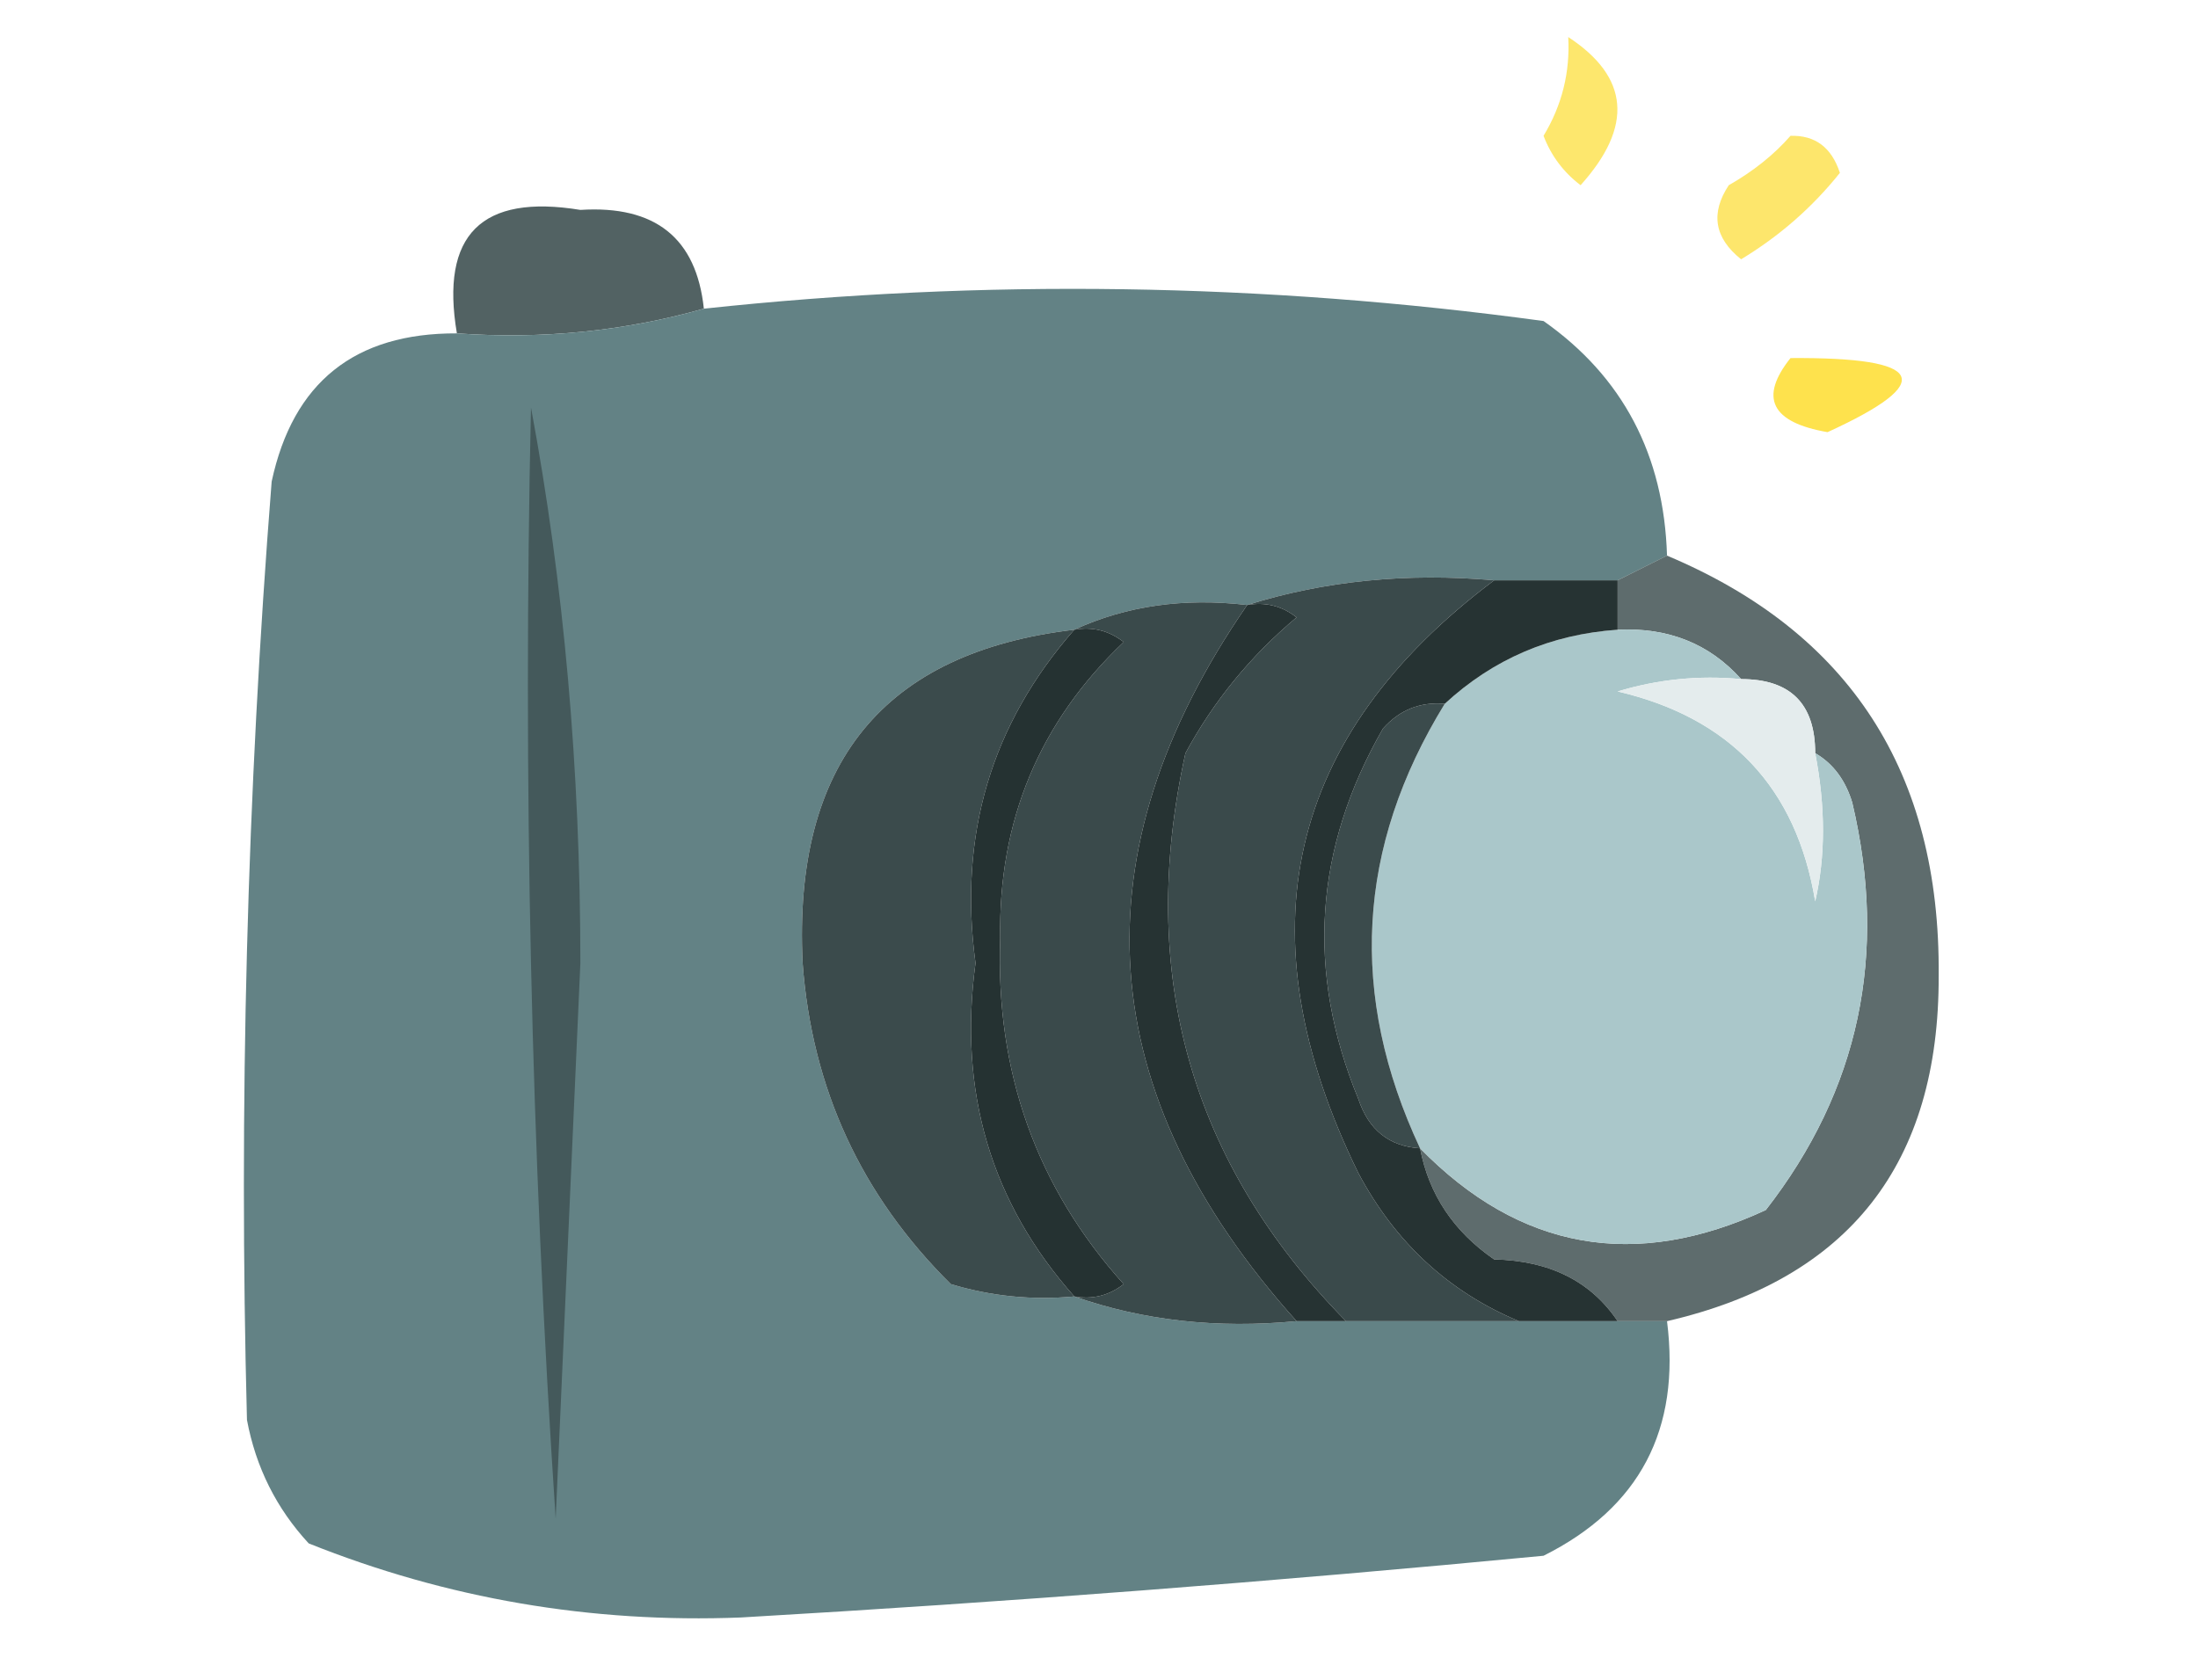
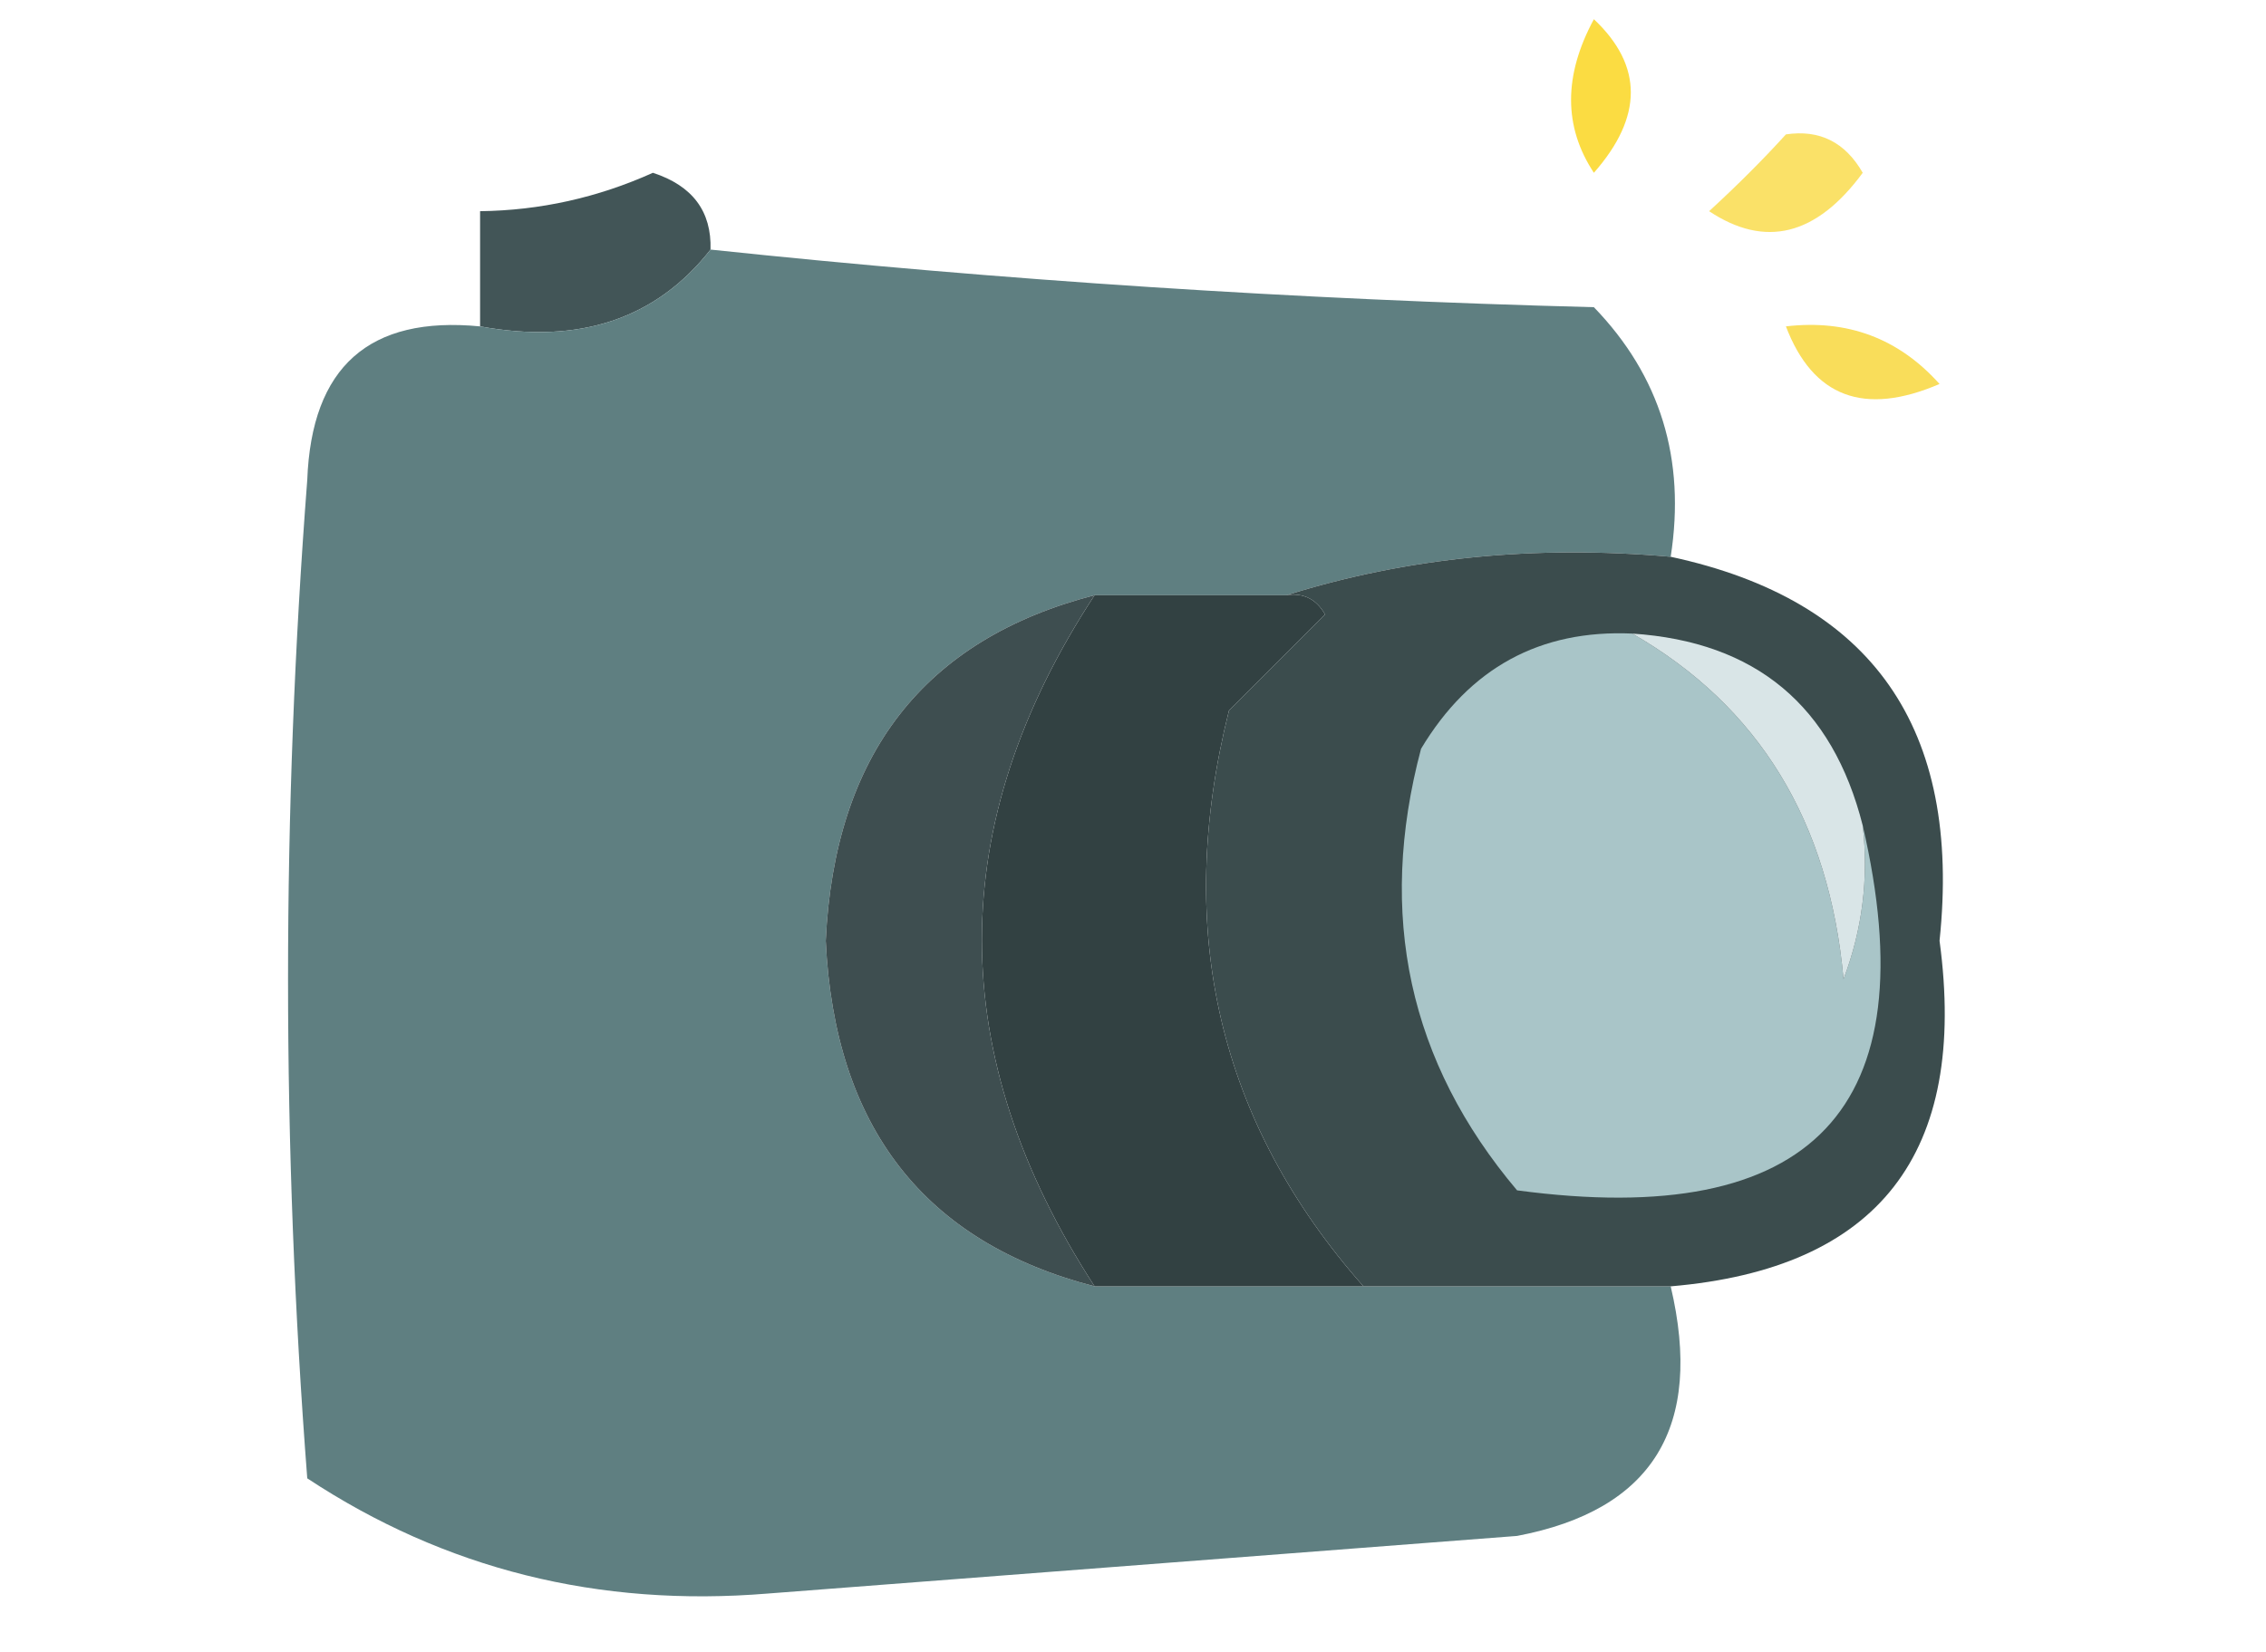
- <svg xmlns="http://www.w3.org/2000/svg" version="1.1" width="89px" height="68px" style="shape-rendering:geometricPrecision; text-rendering:geometricPrecision; image-rendering:optimizeQuality; fill-rule:evenodd; clip-rule:evenodd">
+ <svg xmlns="http://www.w3.org/2000/svg" version="1.1" width="59px" height="43px" style="shape-rendering:geometricPrecision; text-rendering:geometricPrecision; image-rendering:optimizeQuality; fill-rule:evenodd; clip-rule:evenodd">
  <g>
-     <path style="opacity:0.571" fill="#fcd500" d="M 63.5,1.5 C 65.975,3.121 66.142,5.121 64,7.5C 63.308,6.975 62.808,6.308 62.5,5.5C 63.246,4.264 63.579,2.93 63.5,1.5 Z" />
+     <path style="opacity:0.776" fill="#fad20c" d="M 41.5,0.5 C 42.782,1.708 42.782,3.042 41.5,4.5C 40.708,3.3 40.708,1.967 41.5,0.5 Z" />
  </g>
  <g>
-     <path style="opacity:0.575" fill="#fcd400" d="M 72.5,5.5 C 73.497,5.47 74.164,5.97 74.5,7C 73.387,8.394 72.053,9.561 70.5,10.5C 69.417,9.635 69.251,8.635 70,7.5C 70.995,6.934 71.828,6.267 72.5,5.5 Z" />
+     <path style="opacity:0.644" fill="#f8d114" d="M 46.5,3.5 C 47.376,3.369 48.043,3.702 48.5,4.5C 47.295,6.138 45.962,6.471 44.5,5.5C 45.243,4.818 45.909,4.151 46.5,3.5 Z" />
  </g>
  <g>
-     <path style="opacity:0.889" fill="#3d4f50" d="M 28.5,12.5 C 25.272,13.414 21.939,13.747 18.5,13.5C 17.824,9.51 19.491,7.843 23.5,8.5C 26.533,8.307 28.199,9.641 28.5,12.5 Z" />
+     <path style="opacity:1" fill="#425557" d="M 18.5,6.5 C 17.082,8.308 15.082,8.975 12.5,8.5C 12.5,7.5 12.5,6.5 12.5,5.5C 14.06,5.481 15.56,5.148 17,4.5C 18.03,4.836 18.53,5.503 18.5,6.5 Z" />
  </g>
  <g>
-     <path style="opacity:0.975" fill="#5f7f82" d="M 67.5,22.5 C 66.833,22.833 66.167,23.167 65.5,23.5C 63.833,23.5 62.167,23.5 60.5,23.5C 56.958,23.187 53.625,23.521 50.5,24.5C 47.941,24.198 45.607,24.532 43.5,25.5C 35.773,26.414 32.106,30.914 32.5,39C 32.873,44.079 34.873,48.412 38.5,52C 40.134,52.493 41.801,52.66 43.5,52.5C 46.287,53.477 49.287,53.81 52.5,53.5C 53.167,53.5 53.833,53.5 54.5,53.5C 56.833,53.5 59.167,53.5 61.5,53.5C 62.833,53.5 64.167,53.5 65.5,53.5C 66.167,53.5 66.833,53.5 67.5,53.5C 68.057,57.888 66.39,61.055 62.5,63C 51.682,64.037 40.849,64.871 30,65.5C 23.923,65.737 18.09,64.737 12.5,62.5C 11.194,61.088 10.36,59.421 10,57.5C 9.667,44.825 10,32.158 11,19.5C 11.864,15.482 14.364,13.482 18.5,13.5C 21.939,13.747 25.272,13.414 28.5,12.5C 39.816,11.284 51.149,11.45 62.5,13C 65.708,15.256 67.375,18.423 67.5,22.5 Z" />
+     <path style="opacity:0.986" fill="#5d7d80" d="M 18.5,6.5 C 26.088,7.301 33.755,7.801 41.5,8C 43.229,9.789 43.896,11.956 43.5,14.5C 39.958,14.187 36.625,14.521 33.5,15.5C 31.833,15.5 30.167,15.5 28.5,15.5C 24.062,16.649 21.729,19.649 21.5,24.5C 21.729,29.351 24.062,32.351 28.5,33.5C 30.833,33.5 33.167,33.5 35.5,33.5C 38.167,33.5 40.833,33.5 43.5,33.5C 44.363,37.162 43.03,39.328 39.5,40C 33,40.5 26.5,41 20,41.5C 15.583,41.864 11.583,40.864 8,38.5C 7.333,29.833 7.333,21.167 8,12.5C 8.112,9.553 9.612,8.22 12.5,8.5C 15.082,8.975 17.082,8.308 18.5,6.5 Z" />
  </g>
  <g>
-     <path style="opacity:0.696" fill="#fdd500" d="M 72.5,14.5 C 77.96,14.461 78.46,15.461 74,17.5C 71.72,17.106 71.22,16.106 72.5,14.5 Z" />
+     <path style="opacity:0.714" fill="#f6cf18" d="M 46.5,8.5 C 48.103,8.312 49.437,8.812 50.5,10C 48.537,10.844 47.204,10.344 46.5,8.5 Z" />
  </g>
  <g>
-     <path style="opacity:0.84" fill="#405152" d="M 67.5,22.5 C 74.902,25.613 78.568,31.28 78.5,39.5C 78.528,47.132 74.862,51.799 67.5,53.5C 66.833,53.5 66.167,53.5 65.5,53.5C 64.411,51.883 62.744,51.05 60.5,51C 58.859,49.871 57.859,48.371 57.5,46.5C 61.536,50.626 66.203,51.459 71.5,49C 75.284,44.139 76.451,38.639 75,32.5C 74.722,31.584 74.222,30.918 73.5,30.5C 73.5,28.5 72.5,27.5 70.5,27.5C 69.22,26.069 67.553,25.402 65.5,25.5C 65.5,24.833 65.5,24.167 65.5,23.5C 66.167,23.167 66.833,22.833 67.5,22.5 Z" />
+     <path style="opacity:1" fill="#324142" d="M 28.5,15.5 C 30.167,15.5 31.833,15.5 33.5,15.5C 33.938,15.435 34.272,15.601 34.5,16C 33.667,16.833 32.833,17.667 32,18.5C 30.559,24.228 31.726,29.228 35.5,33.5C 33.167,33.5 30.833,33.5 28.5,33.5C 24.587,27.47 24.587,21.47 28.5,15.5 Z" />
  </g>
  <g>
-     <path style="opacity:1" fill="#3a4a4b" d="M 43.5,25.5 C 45.607,24.532 47.941,24.198 50.5,24.5C 43.539,34.587 44.206,44.254 52.5,53.5C 49.287,53.81 46.287,53.477 43.5,52.5C 44.239,52.631 44.906,52.464 45.5,52C 41.972,48.08 40.305,43.413 40.5,38C 40.418,33.239 42.085,29.239 45.5,26C 44.906,25.536 44.239,25.369 43.5,25.5 Z" />
+     <path style="opacity:1" fill="#3b4c4d" d="M 33.5,15.5 C 36.625,14.521 39.958,14.187 43.5,14.5C 48.748,15.629 51.081,18.962 50.5,24.5C 51.247,30.039 48.914,33.039 43.5,33.5C 40.833,33.5 38.167,33.5 35.5,33.5C 31.726,29.228 30.559,24.228 32,18.5C 32.833,17.667 33.667,16.833 34.5,16C 34.272,15.601 33.938,15.435 33.5,15.5 Z" />
  </g>
  <g>
-     <path style="opacity:1" fill="#3a4a4b" d="M 50.5,24.5 C 53.625,23.521 56.958,23.187 60.5,23.5C 52.085,29.811 50.252,37.811 55,47.5C 56.494,50.313 58.66,52.313 61.5,53.5C 59.167,53.5 56.833,53.5 54.5,53.5C 48.2,47.089 46.033,39.422 48,30.5C 49.141,28.391 50.641,26.558 52.5,25C 51.906,24.536 51.239,24.369 50.5,24.5 Z" />
+     <path style="opacity:1" fill="#3e4e50" d="M 28.5,15.5 C 24.587,21.47 24.587,27.47 28.5,33.5C 24.062,32.351 21.729,29.351 21.5,24.5C 21.729,19.649 24.062,16.649 28.5,15.5 Z" />
  </g>
  <g>
-     <path style="opacity:1" fill="#3b4b4c" d="M 43.5,25.5 C 40.132,29.334 38.799,33.834 39.5,39C 38.794,44.205 40.128,48.705 43.5,52.5C 41.801,52.66 40.134,52.493 38.5,52C 34.873,48.412 32.873,44.079 32.5,39C 32.106,30.914 35.773,26.414 43.5,25.5 Z" />
+     <path style="opacity:1" fill="#a9c5c8" d="M 42.5,16.5 C 45.796,18.393 47.629,21.393 48,25.5C 48.49,24.207 48.657,22.873 48.5,21.5C 50.205,28.866 47.205,32.032 39.5,31C 36.682,27.662 35.849,23.829 37,19.5C 38.264,17.393 40.097,16.393 42.5,16.5 Z" />
  </g>
  <g>
-     <path style="opacity:1" fill="#aac7ca" d="M 65.5,25.5 C 67.553,25.402 69.22,26.069 70.5,27.5C 68.801,27.34 67.134,27.506 65.5,28C 70.072,29.071 72.739,31.904 73.5,36.5C 73.92,34.674 73.92,32.674 73.5,30.5C 74.222,30.918 74.722,31.584 75,32.5C 76.451,38.639 75.284,44.139 71.5,49C 66.203,51.459 61.536,50.626 57.5,46.5C 54.597,40.303 54.93,34.303 58.5,28.5C 60.461,26.688 62.794,25.688 65.5,25.5 Z" />
-   </g>
-   <g>
-     <path style="opacity:1" fill="#44595b" d="M 21.5,16.5 C 22.831,23.636 23.497,31.136 23.5,39C 23.167,46.5 22.833,54 22.5,61.5C 21.501,46.515 21.167,31.515 21.5,16.5 Z" />
-   </g>
-   <g>
-     <path style="opacity:1" fill="#e4eced" d="M 70.5,27.5 C 72.5,27.5 73.5,28.5 73.5,30.5C 73.92,32.674 73.92,34.674 73.5,36.5C 72.739,31.904 70.072,29.071 65.5,28C 67.134,27.506 68.801,27.34 70.5,27.5 Z" />
-   </g>
-   <g>
-     <path style="opacity:1" fill="#263333" d="M 50.5,24.5 C 51.239,24.369 51.906,24.536 52.5,25C 50.641,26.558 49.141,28.391 48,30.5C 46.033,39.422 48.2,47.089 54.5,53.5C 53.833,53.5 53.167,53.5 52.5,53.5C 44.206,44.254 43.539,34.587 50.5,24.5 Z" />
-   </g>
-   <g>
-     <path style="opacity:1" fill="#3b4b4c" d="M 58.5,28.5 C 54.93,34.303 54.597,40.303 57.5,46.5C 56.25,46.423 55.417,45.756 55,44.5C 52.878,39.348 53.212,34.348 56,29.5C 56.671,28.748 57.504,28.414 58.5,28.5 Z" />
-   </g>
-   <g>
-     <path style="opacity:1" fill="#263333" d="M 60.5,23.5 C 62.167,23.5 63.833,23.5 65.5,23.5C 65.5,24.167 65.5,24.833 65.5,25.5C 62.794,25.688 60.461,26.688 58.5,28.5C 57.504,28.414 56.671,28.748 56,29.5C 53.212,34.348 52.878,39.348 55,44.5C 55.417,45.756 56.25,46.423 57.5,46.5C 57.859,48.371 58.859,49.871 60.5,51C 62.744,51.05 64.411,51.883 65.5,53.5C 64.167,53.5 62.833,53.5 61.5,53.5C 58.66,52.313 56.494,50.313 55,47.5C 50.252,37.811 52.085,29.811 60.5,23.5 Z" />
-   </g>
-   <g>
-     <path style="opacity:1" fill="#253232" d="M 43.5,25.5 C 44.239,25.369 44.906,25.536 45.5,26C 42.085,29.239 40.418,33.239 40.5,38C 40.305,43.413 41.972,48.08 45.5,52C 44.906,52.464 44.239,52.631 43.5,52.5C 40.128,48.705 38.794,44.205 39.5,39C 38.799,33.834 40.132,29.334 43.5,25.5 Z" />
+     <path style="opacity:1" fill="#d9e5e7" d="M 42.5,16.5 C 45.712,16.712 47.712,18.379 48.5,21.5C 48.657,22.873 48.49,24.207 48,25.5C 47.629,21.393 45.796,18.393 42.5,16.5 Z" />
  </g>
</svg>
